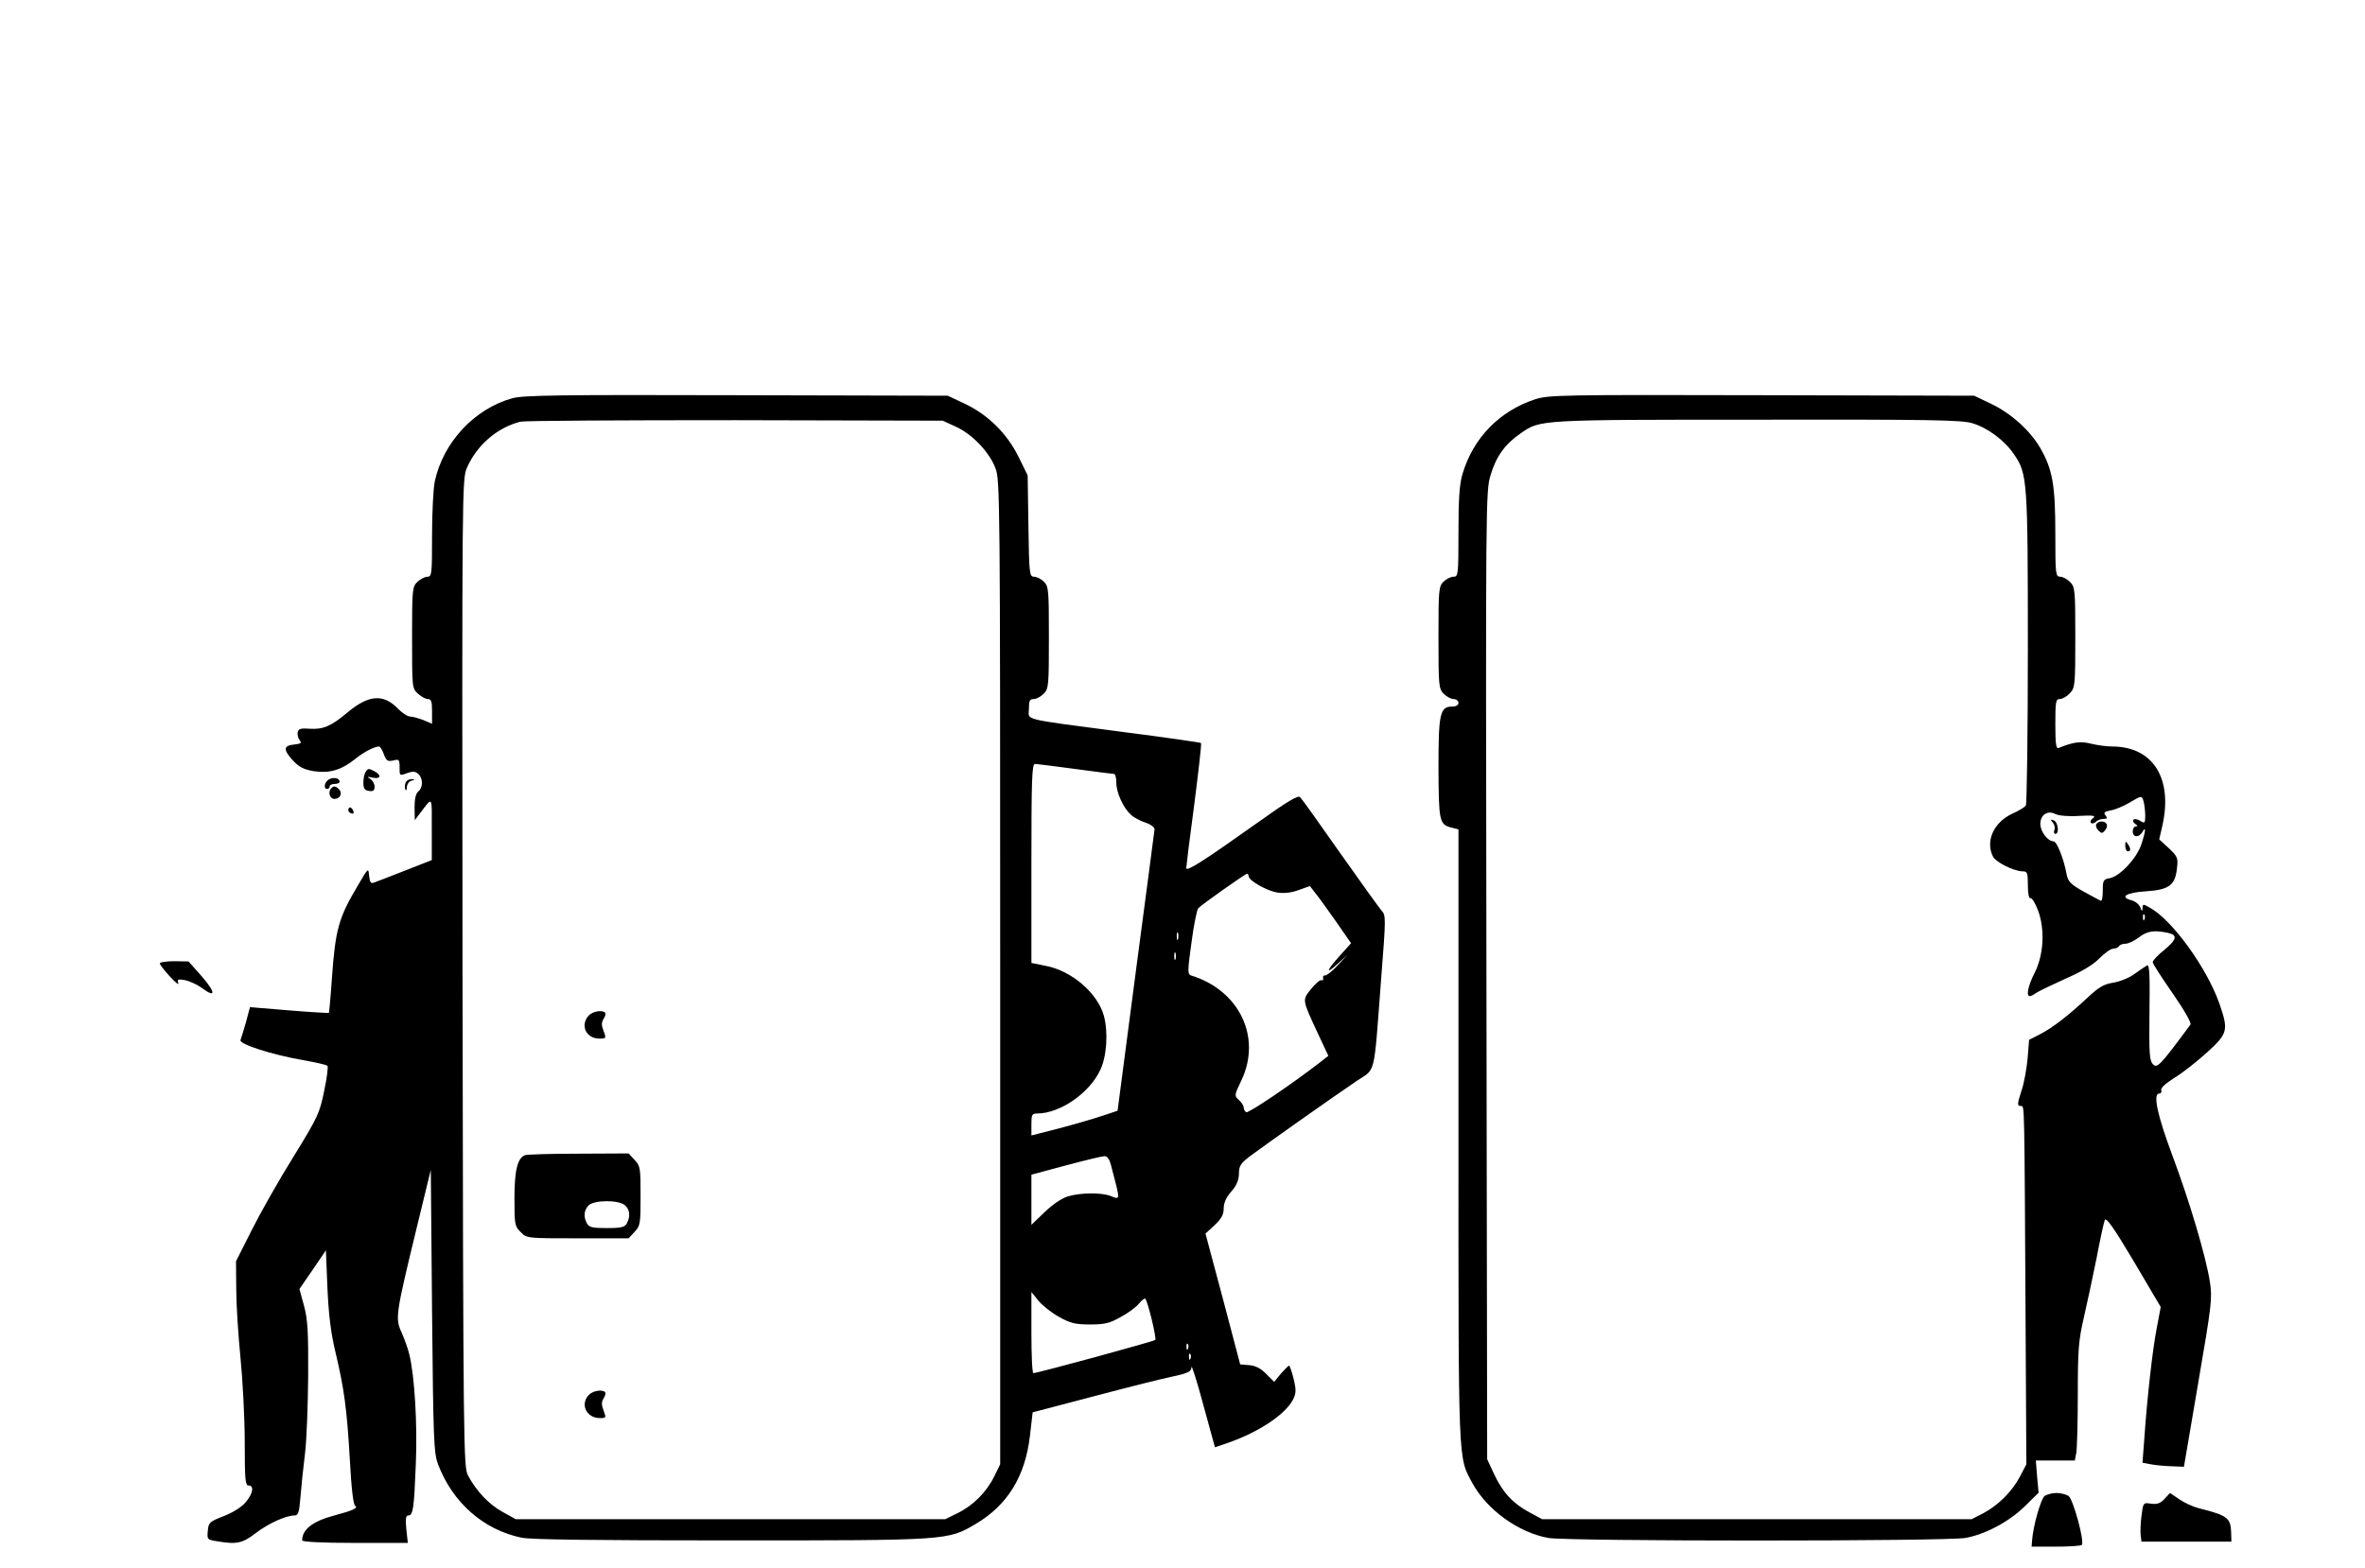
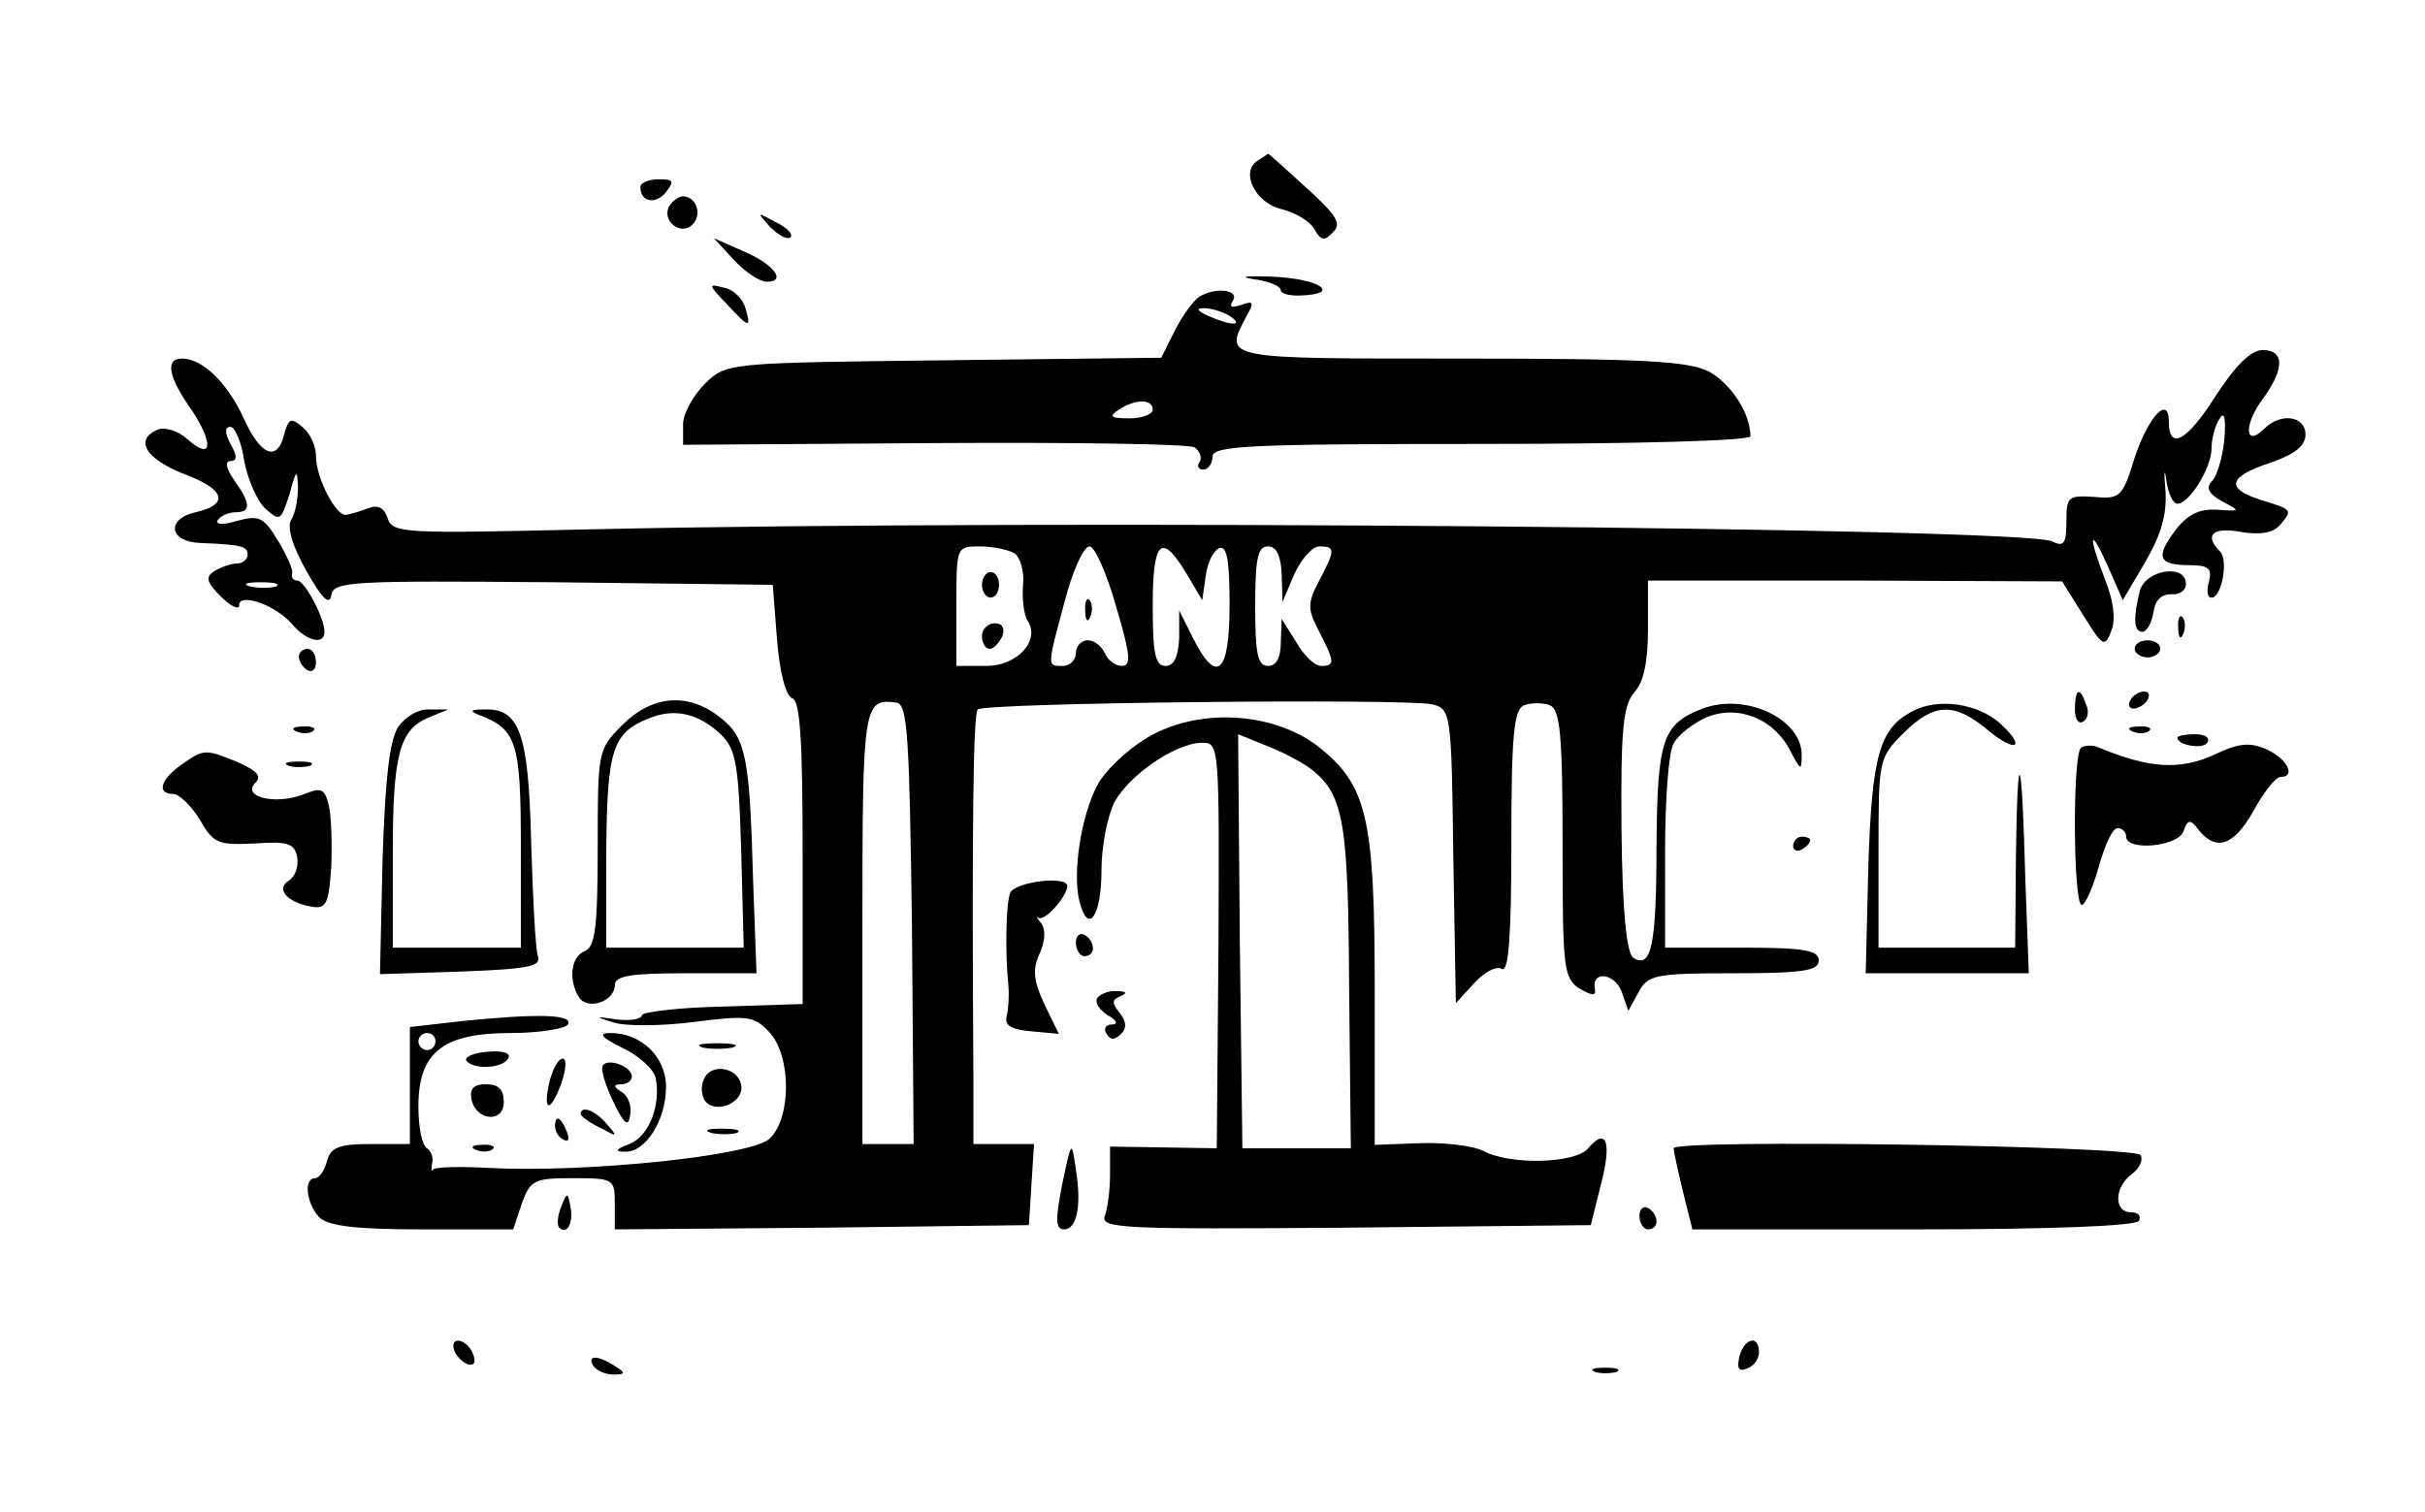
- <svg xmlns="http://www.w3.org/2000/svg" version="1.0" width="947pt" height="628pt" viewBox="0 0 947 628" preserveAspectRatio="xMidYMid meet">
-   <g transform="translate(0,628) scale(0.1,-0.1)" fill="#000000" stroke="none">
-     <path d="M2052 4685 c-152 -42 -277 -176 -311 -333 -6 -29 -11 -127 -11 -217 0 -153 -1 -165 -18 -165 -10 0 -28 -9 -40 -20 -21 -20 -22 -28 -22 -224 0 -199 0 -203 23 -224 13 -12 31 -22 40 -22 14 0 17 -10 17 -49 l0 -50 -35 15 c-19 7 -43 14 -53 14 -10 0 -31 14 -47 30 -59 62 -118 58 -204 -14 -64 -54 -96 -68 -149 -65 -38 3 -47 0 -50 -14 -2 -10 2 -24 8 -32 9 -11 5 -14 -21 -17 -44 -4 -46 -20 -7 -63 26 -28 44 -37 85 -44 62 -9 109 4 164 48 34 28 78 51 97 51 4 0 13 -14 19 -31 10 -27 16 -30 38 -25 23 6 25 4 25 -28 0 -34 0 -34 29 -23 23 8 33 8 45 -2 20 -17 21 -55 1 -71 -10 -8 -15 -30 -15 -64 l1 -51 19 25 c54 71 49 76 49 -60 l0 -125 -107 -42 c-59 -23 -115 -45 -124 -48 -13 -5 -17 0 -20 27 -3 33 -3 33 -44 -37 -78 -131 -91 -176 -105 -374 -5 -74 -11 -136 -12 -138 -2 -1 -74 3 -159 10 l-157 13 -16 -60 c-10 -33 -19 -65 -22 -72 -6 -16 124 -58 249 -80 51 -9 96 -19 99 -23 4 -3 -2 -49 -13 -101 -18 -89 -25 -104 -124 -265 -58 -93 -133 -226 -167 -294 l-62 -123 1 -112 c0 -61 8 -185 17 -275 9 -91 17 -243 17 -338 0 -147 2 -173 15 -173 24 0 18 -33 -12 -68 -17 -20 -52 -41 -88 -55 -56 -22 -60 -25 -63 -59 -3 -34 -2 -35 35 -41 80 -14 104 -9 158 33 50 38 120 70 155 70 14 0 18 12 23 72 3 40 11 118 18 173 7 55 12 197 13 315 1 178 -2 226 -17 281 l-18 66 53 77 53 78 6 -149 c5 -108 13 -178 32 -258 35 -147 46 -226 58 -434 6 -115 14 -178 21 -182 14 -9 -11 -20 -83 -39 -87 -23 -129 -56 -129 -100 0 -6 84 -10 211 -10 l212 0 -6 55 c-4 42 -2 55 8 55 19 0 23 27 30 205 7 158 -5 356 -26 440 -5 22 -19 61 -31 88 -26 57 -24 70 60 417 l57 234 5 -564 c5 -519 7 -569 24 -615 58 -153 181 -262 334 -294 36 -8 299 -11 838 -11 873 0 869 0 981 66 127 75 198 190 217 352 l11 95 240 63 c132 35 275 71 318 80 66 14 77 20 78 38 0 12 22 -56 47 -150 l47 -171 50 17 c124 43 230 113 262 173 13 26 14 38 3 84 -7 29 -16 53 -18 53 -3 0 -18 -15 -33 -32 l-27 -33 -32 32 c-21 22 -43 33 -68 35 l-36 3 -69 262 -70 262 37 34 c27 26 36 42 36 67 0 22 10 44 30 67 21 24 30 44 31 71 0 32 6 42 47 73 59 44 335 239 424 299 78 53 68 8 98 404 20 256 20 259 1 280 -10 12 -85 116 -166 231 -81 116 -152 215 -159 222 -8 9 -50 -16 -176 -106 -211 -150 -280 -194 -280 -178 0 6 14 121 32 254 17 134 30 244 27 247 -2 2 -146 23 -319 45 -410 54 -370 45 -370 92 0 32 3 39 20 39 10 0 28 10 40 22 19 20 20 34 20 225 0 190 -1 204 -20 223 -11 11 -29 20 -39 20 -19 0 -20 10 -23 203 l-3 203 -37 75 c-46 93 -122 168 -215 212 l-68 32 -845 2 c-710 2 -853 0 -898 -12z m1775 -114 c65 -29 134 -101 159 -166 18 -49 19 -102 19 -2020 l0 -1970 -24 -49 c-31 -63 -84 -116 -147 -147 l-49 -24 -860 0 -860 0 -54 30 c-54 30 -103 82 -137 145 -18 34 -19 101 -22 2013 -2 1956 -2 1979 18 2024 40 91 122 161 214 184 17 4 405 6 861 6 l830 -2 52 -24z m478 -1371 c81 -11 152 -20 156 -20 5 0 9 -16 9 -35 0 -40 28 -101 58 -128 11 -11 38 -25 59 -32 21 -7 37 -19 36 -27 -1 -7 -34 -264 -75 -570 l-73 -557 -60 -20 c-33 -11 -111 -34 -172 -50 l-113 -29 0 44 c0 39 2 44 23 44 92 0 210 82 253 175 26 55 32 151 14 217 -25 90 -128 179 -231 199 l-59 12 0 398 c0 331 2 399 14 399 7 0 80 -9 161 -20z m695 -430 c0 -17 74 -59 115 -65 26 -4 56 -1 85 10 l45 16 21 -27 c12 -14 49 -66 83 -114 l61 -88 -45 -50 c-55 -61 -59 -79 -7 -31 l37 34 -39 -42 c-21 -23 -44 -41 -50 -40 -6 1 -10 -4 -8 -11 1 -8 -1 -11 -6 -8 -5 3 -24 -13 -41 -34 -37 -46 -38 -41 24 -175 l44 -94 -37 -29 c-113 -87 -283 -202 -292 -197 -5 3 -10 12 -10 19 0 7 -9 21 -19 30 -19 17 -19 19 10 79 82 173 -9 361 -202 420 -14 5 -14 17 2 132 9 70 22 132 27 137 18 18 187 137 195 138 4 0 7 -4 7 -10z m-283 -252 c-3 -7 -5 -2 -5 12 0 14 2 19 5 13 2 -7 2 -19 0 -25z m-10 -80 c-3 -7 -5 -2 -5 12 0 14 2 19 5 13 2 -7 2 -19 0 -25z m-257 -830 c37 -141 37 -134 -4 -118 -37 14 -120 13 -170 -2 -25 -8 -61 -32 -93 -63 l-53 -51 0 100 0 101 138 37 c75 20 145 37 154 37 12 1 21 -12 28 -41z m-209 -603 c45 -25 65 -30 124 -30 59 0 79 5 123 30 30 16 62 40 73 54 11 13 22 22 25 19 10 -10 46 -159 40 -165 -6 -6 -472 -133 -488 -133 -5 0 -8 73 -8 162 l0 163 29 -36 c16 -19 53 -48 82 -64z m516 -127 c-3 -8 -6 -5 -6 6 -1 11 2 17 5 13 3 -3 4 -12 1 -19z m10 -40 c-3 -8 -6 -5 -6 6 -1 11 2 17 5 13 3 -3 4 -12 1 -19z" />
-     <path d="M2357 2212 c-35 -39 -10 -92 43 -92 27 0 28 1 17 30 -9 23 -9 35 0 49 7 10 9 22 6 25 -13 12 -50 5 -66 -12z" />
-     <path d="M2102 1653 c-30 -12 -42 -61 -42 -173 0 -104 1 -112 25 -135 24 -25 25 -25 228 -25 l204 0 24 26 c23 24 24 33 24 144 0 112 -1 120 -24 144 l-24 26 -201 -1 c-111 0 -207 -3 -214 -6z m401 -201 c19 -17 22 -44 7 -72 -8 -15 -22 -19 -80 -19 -58 0 -71 3 -80 19 -14 27 -12 51 6 71 21 23 121 24 147 1z" />
-     <path d="M2357 692 c-35 -38 -8 -92 45 -92 25 0 26 1 15 30 -9 23 -9 35 0 49 7 10 9 22 6 25 -13 12 -50 5 -66 -12z" />
-     <path d="M6148 4681 c-144 -47 -249 -155 -292 -300 -12 -41 -16 -99 -16 -233 0 -171 -1 -178 -20 -178 -11 0 -29 -9 -40 -20 -19 -19 -20 -33 -20 -223 0 -191 1 -205 20 -225 12 -12 30 -22 40 -22 11 0 20 -7 20 -15 0 -9 -9 -15 -24 -15 -50 0 -56 -26 -56 -245 1 -215 3 -228 53 -240 l27 -7 0 -1227 c0 -1337 -2 -1284 56 -1392 58 -106 183 -197 303 -219 73 -14 1599 -14 1672 0 81 15 177 67 238 128 l54 53 -6 65 -5 64 78 0 78 0 6 31 c3 17 6 123 6 234 0 180 3 215 24 307 13 56 36 164 51 238 14 74 29 143 33 153 5 13 34 -27 116 -165 l108 -183 -16 -85 c-17 -87 -39 -285 -50 -447 l-7 -92 33 -6 c19 -4 56 -7 83 -8 l50 -2 57 335 c54 315 57 339 47 405 -16 102 -80 319 -150 506 -61 163 -79 249 -53 249 7 0 11 6 8 13 -3 9 17 27 53 50 32 19 91 66 131 102 84 77 86 88 48 198 -51 142 -185 328 -275 380 -30 17 -31 17 -32 0 0 -15 -2 -15 -9 3 -5 12 -20 24 -35 28 -50 13 -21 31 58 36 92 6 117 24 124 92 5 41 3 47 -33 81 l-38 35 12 52 c44 191 -36 320 -201 320 -21 0 -58 5 -83 11 -43 11 -72 7 -131 -17 -10 -4 -13 18 -13 95 0 91 2 101 18 101 10 0 28 10 40 23 21 22 22 32 22 223 0 188 -1 202 -20 222 -12 12 -30 22 -40 22 -19 0 -20 8 -20 173 0 193 -11 257 -60 342 -41 71 -118 140 -198 178 l-67 32 -850 2 c-799 2 -853 1 -907 -16z m1749 -96 c61 -18 129 -68 167 -124 54 -78 56 -101 56 -776 0 -341 -4 -625 -8 -631 -4 -7 -29 -22 -56 -34 -74 -35 -107 -111 -75 -172 12 -22 82 -57 117 -58 20 0 22 -5 22 -55 0 -35 4 -54 11 -53 6 2 20 -22 31 -52 27 -76 21 -176 -15 -247 -26 -51 -35 -93 -19 -93 4 0 16 6 27 14 11 7 63 32 116 56 64 28 110 55 135 81 21 21 46 39 55 39 10 0 21 5 24 10 3 6 15 10 26 10 11 0 35 11 53 25 34 26 60 30 115 19 42 -9 39 -26 -14 -70 -25 -20 -45 -41 -45 -48 0 -6 36 -62 80 -125 47 -68 76 -119 71 -125 -122 -165 -133 -176 -150 -159 -14 15 -16 42 -14 210 2 150 0 192 -10 186 -7 -4 -29 -19 -50 -34 -21 -16 -60 -31 -85 -35 -37 -6 -57 -17 -102 -59 -79 -74 -139 -120 -190 -147 l-45 -23 -6 -75 c-4 -41 -14 -97 -23 -124 -19 -59 -20 -66 -3 -66 14 0 13 24 18 -880 l3 -555 -26 -50 c-32 -60 -87 -115 -148 -147 l-45 -23 -860 0 -860 0 -50 27 c-66 35 -108 80 -142 153 l-28 60 -3 1938 c-3 1925 -3 1939 17 2005 22 74 58 124 121 167 78 54 70 54 946 54 691 1 818 -1 861 -14z m687 -1517 c3 -13 6 -38 6 -56 0 -29 -2 -31 -20 -20 -10 7 -23 9 -27 5 -4 -5 -1 -12 7 -17 10 -7 11 -10 3 -10 -7 0 -13 -9 -13 -20 0 -25 25 -26 39 -2 15 26 13 2 -5 -51 -19 -56 -84 -125 -124 -134 -28 -5 -30 -9 -30 -50 0 -25 -3 -43 -8 -41 -4 2 -35 18 -69 37 -53 30 -62 40 -68 70 -11 61 -39 131 -52 131 -23 0 -53 39 -53 70 0 37 30 56 61 39 13 -6 52 -10 94 -7 57 3 69 1 56 -9 -9 -6 -13 -15 -8 -19 4 -4 13 -2 19 4 7 7 21 12 31 12 15 0 17 3 8 14 -9 11 -5 15 21 20 18 3 51 17 73 30 51 30 51 31 59 4z m3 -470 c-3 -8 -6 -5 -6 6 -1 11 2 17 5 13 3 -3 4 -12 1 -19z" />
-     <path d="M8220 2985 c7 -8 10 -22 6 -30 -3 -8 -1 -15 4 -15 17 0 11 47 -6 54 -14 5 -15 4 -4 -9z" />
-     <path d="M8394 2979 c-3 -6 0 -17 8 -25 13 -13 16 -13 27 0 7 8 10 20 6 26 -8 13 -32 13 -41 -1z" />
-     <path d="M8510 2893 c0 -13 5 -23 10 -23 13 0 13 11 0 30 -8 12 -10 11 -10 -7z" />
-     <path d="M1464 3188 c-5 -7 -9 -26 -9 -43 0 -23 5 -31 23 -33 16 -3 22 2 22 17 0 11 -8 25 -17 31 -15 9 -13 10 10 5 31 -6 36 9 8 25 -25 13 -27 13 -37 -2z" />
-     <path d="M1317 3158 c-18 -10 -23 -38 -7 -38 6 0 10 5 10 10 0 6 9 10 20 10 11 0 20 4 20 9 0 14 -25 20 -43 9z" />
-     <path d="M1624 3145 c-3 -8 -4 -20 -1 -27 3 -7 6 -3 6 9 1 12 9 24 19 26 16 4 16 5 -1 6 -10 0 -20 -6 -23 -14z" />
-     <path d="M1327 3123 c-15 -14 -7 -43 12 -43 23 0 34 23 18 39 -13 13 -21 14 -30 4z" />
-     <path d="M1396 3042 c-3 -6 -1 -14 5 -17 14 -9 20 -2 10 14 -6 8 -11 9 -15 3z" />
-     <path d="M640 2421 c0 -5 18 -28 40 -52 22 -24 37 -36 34 -27 -5 16 -1 17 27 12 19 -4 49 -18 67 -31 56 -42 57 -20 1 45 l-54 61 -57 1 c-32 0 -58 -4 -58 -9z" />
-     <path d="M8187 288 c-15 -12 -46 -120 -50 -178 l-2 -25 97 0 c53 0 100 3 104 7 12 12 -34 182 -53 196 -9 6 -31 12 -48 12 -17 0 -39 -6 -48 -12z" />
-     <path d="M8667 276 c-17 -18 -29 -22 -54 -19 -31 5 -31 5 -38 -49 -4 -30 -5 -65 -3 -79 l3 -24 180 0 180 0 -1 37 c-2 58 -14 68 -130 97 -23 6 -58 22 -78 36 l-37 25 -22 -24z" />
+ <svg xmlns="http://www.w3.org/2000/svg" version="1.0" width="284pt" height="177pt" viewBox="0 0 284 177" preserveAspectRatio="xMidYMid meet">
+   <g transform="translate(0,177) scale(0.1,-0.1)" fill="#000000" stroke="none">
+     <path d="M1473 1582 c-21 -13 -3 -50 28 -57 16 -4 33 -14 38 -23 8 -14 12 -15 22 -4 11 10 4 20 -31 52 -24 22 -44 40 -45 40 0 0 -5 -4 -12 -8z" />
+     <path d="M750 1551 c0 -18 18 -21 30 -6 10 13 9 15 -9 15 -11 0 -21 -4 -21 -9z" />
+     <path d="M784 1529 c-10 -17 13 -36 27 -22 12 12 4 33 -11 33 -5 0 -12 -5 -16 -11z" />
+     <path d="M902 1504 c10 -10 20 -15 24 -12 3 4 -5 12 -18 18 -22 12 -22 12 -6 -6z" />
+     <path d="M860 1465 c13 -14 30 -25 38 -25 24 0 8 21 -28 36 l-34 15 24 -26z" />
+     <path d="M1468 1443 c17 -2 32 -8 32 -13 0 -4 11 -7 25 -6 47 2 19 20 -36 22 -30 1 -39 0 -21 -3z" />
+     <path d="M851 1414 c27 -29 29 -29 22 -5 -3 11 -14 22 -25 24 -19 5 -19 4 3 -19z" />
+     <path d="M1404 1422 c-6 -4 -19 -21 -28 -39 l-16 -32 -254 -3 c-254 -3 -255 -3 -280 -27 -14 -14 -26 -35 -26 -48 l0 -24 294 2 c161 1 299 -1 305 -5 6 -4 9 -12 6 -17 -4 -5 -1 -9 4 -9 6 0 11 7 11 15 0 13 42 15 315 15 189 0 315 4 315 9 0 27 -23 62 -49 76 -25 12 -75 15 -291 15 -280 0 -277 -1 -250 50 9 16 8 18 -6 13 -12 -4 -15 -3 -10 5 8 13 -22 16 -40 4z m36 -22 c18 -12 2 -12 -25 0 -13 6 -15 9 -5 9 8 0 22 -4 30 -9z m-90 -110 c0 -5 -12 -10 -27 -10 -22 0 -25 2 -13 10 20 13 40 13 40 0z" />
+     <path d="M2594 1305 c-33 -52 -54 -63 -54 -29 0 32 -24 6 -40 -42 -14 -46 -17 -49 -48 -46 -30 2 -32 0 -32 -29 0 -26 -3 -30 -17 -23 -37 16 -1180 26 -1711 14 -219 -5 -232 -5 -238 13 -4 12 -11 16 -22 12 -10 -4 -21 -7 -26 -8 -12 -3 -36 43 -36 69 0 12 -7 27 -16 34 -13 11 -16 10 -21 -8 -8 -34 -28 -26 -48 19 -19 41 -48 69 -72 69 -20 0 -16 -22 12 -61 26 -40 23 -59 -6 -33 -10 9 -25 14 -34 11 -28 -12 -15 -34 30 -52 49 -18 54 -36 14 -45 -35 -8 -31 -35 6 -36 49 -2 55 -4 55 -14 0 -5 -6 -10 -12 -10 -7 0 -19 -4 -27 -9 -11 -7 -9 -13 8 -30 11 -11 21 -16 21 -10 0 15 42 1 62 -22 17 -20 38 -25 38 -9 0 16 -23 60 -32 60 -4 0 -7 3 -6 8 2 4 -6 21 -16 38 -17 28 -22 31 -48 24 -17 -5 -26 -5 -23 1 4 5 13 9 21 9 18 0 18 10 -2 38 -9 13 -11 22 -4 22 8 0 8 6 0 20 -7 13 -7 20 0 20 5 0 13 -18 16 -40 4 -21 15 -47 25 -56 17 -15 18 -14 28 17 8 29 9 30 10 9 0 -14 -3 -31 -8 -39 -5 -8 1 -30 18 -60 18 -32 27 -41 29 -28 3 16 22 17 260 15 l257 -3 5 -64 c3 -38 10 -66 18 -69 9 -3 12 -49 12 -181 l0 -177 -93 -3 c-50 -1 -93 -6 -95 -10 -1 -5 -15 -7 -30 -5 -26 4 -26 3 -2 -4 13 -4 55 -4 93 1 63 8 70 7 88 -12 26 -28 26 -101 0 -125 -22 -20 -216 -40 -329 -34 -34 2 -64 1 -65 -2 -2 -3 -2 0 -1 7 2 7 -1 15 -6 18 -6 4 -10 25 -10 49 0 63 28 86 108 86 33 0 64 5 67 10 7 12 -35 13 -124 4 l-61 -7 0 -68 0 -69 -46 0 c-37 0 -47 -4 -51 -20 -3 -11 -9 -20 -14 -20 -14 0 -10 -30 5 -46 11 -10 42 -14 121 -14 l106 0 10 30 c10 28 15 30 60 30 48 0 49 -1 49 -30 l0 -30 243 2 242 3 3 48 3 47 -35 0 -36 0 0 73 c-2 309 0 430 5 436 8 8 502 13 532 6 22 -5 23 -9 25 -177 l3 -173 22 24 c12 13 26 20 32 16 8 -4 11 41 11 148 0 128 3 156 15 161 8 3 22 3 30 0 12 -5 15 -33 15 -163 0 -145 1 -157 20 -169 14 -8 19 -9 18 -1 -5 22 22 20 31 -2 l8 -23 12 22 c11 20 19 22 111 22 82 0 100 3 100 15 0 12 -17 15 -90 15 l-90 0 0 111 c0 61 4 118 10 128 5 10 23 24 39 31 37 15 79 -2 98 -40 12 -23 13 -23 13 -4 0 42 -66 73 -116 54 -47 -18 -53 -36 -54 -160 0 -117 -6 -145 -27 -132 -8 5 -13 53 -14 150 -1 119 2 146 15 161 11 12 16 36 16 74 l0 57 243 0 242 -1 25 -40 c23 -37 25 -38 33 -17 5 14 2 35 -8 60 -20 52 -18 63 4 14 l17 -39 26 44 c19 33 26 56 24 85 -2 21 -1 27 1 12 2 -16 8 -28 13 -28 14 0 40 42 40 65 0 11 4 26 9 34 6 10 8 2 6 -24 -2 -21 -9 -43 -14 -48 -8 -8 -5 -15 11 -24 23 -12 22 -12 -6 -10 -20 1 -34 -5 -49 -25 -23 -31 -19 -40 18 -40 21 0 26 -4 22 -19 -3 -11 -2 -19 3 -19 12 0 20 44 10 54 -19 19 -9 29 24 23 24 -4 39 -1 47 9 14 17 14 17 -25 29 -40 13 -36 27 13 43 29 10 41 20 41 33 0 22 -29 26 -48 7 -22 -22 -25 2 -4 32 28 37 28 60 2 60 -14 0 -32 -18 -56 -55z m-1406 -183 c7 -5 12 -22 10 -38 -1 -16 1 -35 6 -42 14 -23 -13 -52 -49 -52 l-35 0 0 70 c0 70 0 70 28 70 15 0 33 -4 40 -8z m119 -62 c17 -57 18 -70 7 -70 -8 0 -17 7 -20 15 -4 8 -12 15 -20 15 -8 0 -14 -7 -14 -15 0 -8 -7 -15 -15 -15 -19 0 -19 -2 2 76 9 35 22 64 29 64 6 0 20 -31 31 -70z m82 39 l19 -32 4 28 c2 16 9 30 16 33 9 3 12 -15 12 -67 0 -80 -15 -94 -43 -38 l-16 32 0 -32 c-1 -22 -6 -33 -16 -33 -12 0 -15 14 -15 70 0 77 10 87 39 39z m112 -1 l1 -33 14 33 c8 17 21 32 29 32 19 0 19 -4 0 -40 -14 -27 -14 -33 0 -60 18 -35 19 -40 2 -40 -7 0 -20 12 -29 28 l-17 27 -1 -27 c0 -18 -5 -28 -15 -28 -12 0 -15 14 -15 70 0 56 3 70 15 70 10 0 15 -11 16 -32z m-1178 -15 c-7 -2 -21 -2 -30 0 -10 3 -4 5 12 5 17 0 24 -2 18 -5z m745 -396 l2 -257 -30 0 -30 0 0 254 c0 262 1 268 40 263 13 -2 15 -40 18 -260z m-558 -137 c0 -5 -4 -10 -10 -10 -5 0 -10 5 -10 10 0 6 5 10 10 10 6 0 10 -4 10 -10z" />
+     <path d="M1150 1085 c0 -8 5 -15 10 -15 6 0 10 7 10 15 0 8 -4 15 -10 15 -5 0 -10 -7 -10 -15z" />
+     <path d="M1150 1025 c0 -8 4 -15 9 -15 5 0 11 7 15 15 3 9 0 15 -9 15 -8 0 -15 -7 -15 -15z" />
+     <path d="M1271 1054 c0 -11 3 -14 6 -6 3 7 2 16 -1 19 -3 4 -6 -2 -5 -13z" />
+     <path d="M2506 1078 c-8 -33 -7 -48 3 -48 5 0 11 10 13 23 2 14 9 21 21 21 9 -1 17 4 17 12 0 24 -47 17 -54 -8z" />
+     <path d="M2551 1034 c0 -11 3 -14 6 -6 3 7 2 16 -1 19 -3 4 -6 -2 -5 -13z" />
+     <path d="M2500 1010 c0 -5 7 -10 15 -10 8 0 15 5 15 10 0 6 -7 10 -15 10 -8 0 -15 -4 -15 -10z" />
+     <path d="M350 1001 c0 -6 5 -13 10 -16 6 -3 10 1 10 9 0 9 -4 16 -10 16 -5 0 -10 -4 -10 -9z" />
+     <path d="M2430 939 c0 -11 4 -18 10 -14 5 3 7 12 3 20 -7 21 -13 19 -13 -6z" />
+     <path d="M2495 950 c-3 -5 -2 -10 4 -10 5 0 13 5 16 10 3 6 2 10 -4 10 -5 0 -13 -4 -16 -10z" />
+     <path d="M729 921 c-29 -29 -29 -31 -29 -144 0 -93 -3 -116 -15 -121 -16 -6 -20 -33 -7 -54 10 -16 42 -5 42 14 0 11 19 14 83 14 l83 0 -4 108 c-4 145 -8 168 -39 192 -37 29 -79 26 -114 -9z m116 -12 c17 -17 20 -35 23 -134 l3 -115 -81 0 -80 0 0 113 c1 119 7 139 51 156 30 12 58 5 84 -20z" />
+     <path d="M2240 937 c-39 -20 -48 -52 -52 -185 l-3 -122 95 0 96 0 -4 108 c-4 151 -9 167 -11 35 l-1 -113 -80 0 -80 0 0 111 c0 109 0 111 29 140 36 36 60 37 100 3 33 -27 44 -19 13 9 -26 23 -72 30 -102 14z" />
+     <path d="M466 918 c-10 -16 -15 -62 -18 -156 l-3 -133 95 3 c79 3 94 6 90 18 -3 8 -6 69 -8 135 -3 128 -14 156 -56 154 -15 0 -16 -2 -6 -6 45 -17 50 -31 50 -155 l0 -118 -75 0 -75 0 0 111 c0 116 8 145 43 159 l22 9 -22 0 c-13 1 -29 -9 -37 -21z" />
+     <path d="M1342 905 c-23 -14 -49 -39 -57 -55 -19 -36 -29 -102 -21 -135 10 -41 26 -19 26 36 0 28 7 63 15 79 17 32 72 70 103 70 20 0 20 -4 19 -237 l-2 -238 -62 1 -63 1 0 -33 c0 -18 -3 -40 -6 -48 -6 -15 21 -16 281 -14 l288 3 12 48 c13 50 6 67 -15 42 -15 -18 -92 -20 -123 -3 -12 6 -45 10 -74 9 l-53 -2 0 180 c0 206 -9 242 -68 288 -54 40 -141 44 -200 8z m195 -37 c37 -30 42 -63 43 -254 l2 -189 -64 0 -63 0 -3 243 -2 242 37 -15 c20 -8 43 -21 50 -27z" />
+     <path d="M348 913 c7 -3 16 -2 19 1 4 3 -2 6 -13 5 -11 0 -14 -3 -6 -6z" />
+     <path d="M2498 913 c7 -3 16 -2 19 1 4 3 -2 6 -13 5 -11 0 -14 -3 -6 -6z" />
+     <path d="M2550 906 c0 -9 30 -14 35 -6 4 6 -3 10 -14 10 -12 0 -21 -2 -21 -4z" />
+     <path d="M2437 894 c-10 -10 -9 -184 1 -184 4 0 13 20 20 45 7 25 16 45 22 45 5 0 10 -4 10 -10 0 -17 60 -12 67 6 5 14 8 15 17 3 21 -27 42 -20 65 21 12 22 26 40 32 40 18 0 8 21 -16 32 -20 9 -33 8 -64 -7 -39 -17 -74 -15 -132 9 -8 4 -18 3 -22 0z" />
+     <path d="M212 874 c-24 -17 -29 -34 -9 -34 7 0 21 -14 31 -30 16 -28 21 -30 64 -28 39 3 47 0 50 -16 2 -10 -2 -22 -9 -27 -17 -10 -3 -26 26 -31 17 -3 20 3 23 47 1 28 0 60 -3 72 -5 20 -9 21 -31 12 -33 -12 -71 -2 -55 14 8 8 2 14 -20 24 -39 16 -40 16 -67 -3z" />
+     <path d="M338 873 c6 -2 18 -2 25 0 6 3 1 5 -13 5 -14 0 -19 -2 -12 -5z" />
+     <path d="M2100 779 c0 -5 5 -7 10 -4 6 3 10 8 10 11 0 2 -4 4 -10 4 -5 0 -10 -5 -10 -11z" />
+     <path d="M1183 724 c-5 -13 -6 -71 -2 -109 1 -11 0 -27 -2 -35 -3 -11 5 -16 29 -18 l32 -3 -17 35 c-13 28 -14 41 -5 60 6 14 7 28 1 35 -5 6 -6 9 -3 6 7 -5 33 24 34 37 0 13 -62 5 -67 -8z" />
+     <path d="M1260 666 c0 -9 5 -16 10 -16 6 0 10 4 10 9 0 6 -4 13 -10 16 -5 3 -10 -1 -10 -9z" />
+     <path d="M1285 601 c-3 -6 3 -14 12 -20 11 -6 13 -11 5 -11 -7 0 -10 -5 -6 -11 4 -7 9 -8 17 0 7 7 6 15 -2 25 -9 11 -9 15 1 19 9 4 7 6 -4 6 -9 1 -19 -3 -23 -8z" />
+     <path d="M730 542 c19 -9 36 -25 38 -35 6 -32 -8 -68 -31 -77 -16 -6 -18 -9 -5 -9 24 -1 48 37 48 76 0 35 -29 63 -65 63 -15 0 -11 -5 15 -18z" />
+     <path d="M823 543 c9 -2 25 -2 35 0 9 3 1 5 -18 5 -19 0 -27 -2 -17 -5z" />
+     <path d="M546 528 c7 -11 42 -10 49 2 4 6 -5 10 -24 8 -16 -1 -27 -6 -25 -10z" />
+     <path d="M644 505 c-9 -37 0 -40 13 -5 6 17 7 30 2 30 -5 0 -11 -11 -15 -25z" />
+     <path d="M706 522 c-3 -4 3 -23 12 -42 13 -27 18 -31 20 -16 2 10 -2 22 -10 27 -10 6 -10 9 0 9 6 0 12 4 12 9 0 12 -28 22 -34 13z" />
+     <path d="M824 505 c-4 -9 -2 -21 3 -26 14 -14 45 1 41 20 -4 22 -37 26 -44 6z" />
+     <path d="M552 483 c5 -26 38 -29 38 -4 0 15 -6 21 -21 21 -14 0 -19 -5 -17 -17z" />
+     <path d="M680 465 c0 -2 10 -10 23 -16 20 -11 21 -11 8 4 -13 16 -31 23 -31 12z" />
+     <path d="M650 451 c0 -6 4 -13 10 -16 6 -3 7 1 4 9 -7 18 -14 21 -14 7z" />
+     <path d="M833 443 c9 -2 23 -2 30 0 6 3 -1 5 -18 5 -16 0 -22 -2 -12 -5z" />
+     <path d="M558 423 c7 -3 16 -2 19 1 4 3 -2 6 -13 5 -11 0 -14 -3 -6 -6z" />
+     <path d="M1244 383 c-8 -41 -8 -53 2 -53 15 0 21 27 14 70 -5 35 -5 35 -16 -17z" />
+     <path d="M1960 425 c0 -3 5 -26 11 -51 l11 -44 259 0 c161 0 260 4 264 10 3 6 -1 10 -9 10 -21 0 -20 30 1 45 9 7 13 16 10 22 -7 11 -547 19 -547 8z" />
+     <path d="M657 356 c-4 -10 -5 -21 -2 -24 9 -9 17 6 13 25 -3 17 -4 17 -11 -1z" />
+     <path d="M1920 346 c0 -9 5 -16 10 -16 6 0 10 4 10 9 0 6 -4 13 -10 16 -5 3 -10 -1 -10 -9z" />
+     <path d="M532 188 c2 -6 10 -14 16 -16 7 -2 10 2 6 12 -7 18 -28 22 -22 4z" />
+     <path d="M2037 181 c-3 -14 -1 -18 9 -14 8 3 14 11 14 19 0 21 -17 17 -23 -5z" />
+     <path d="M695 170 c3 -5 14 -10 23 -10 15 0 15 2 2 10 -20 13 -33 13 -25 0z" />
+     <path d="M1868 163 c6 -2 18 -2 25 0 6 3 1 5 -13 5 -14 0 -19 -2 -12 -5z" />
  </g>
</svg>
